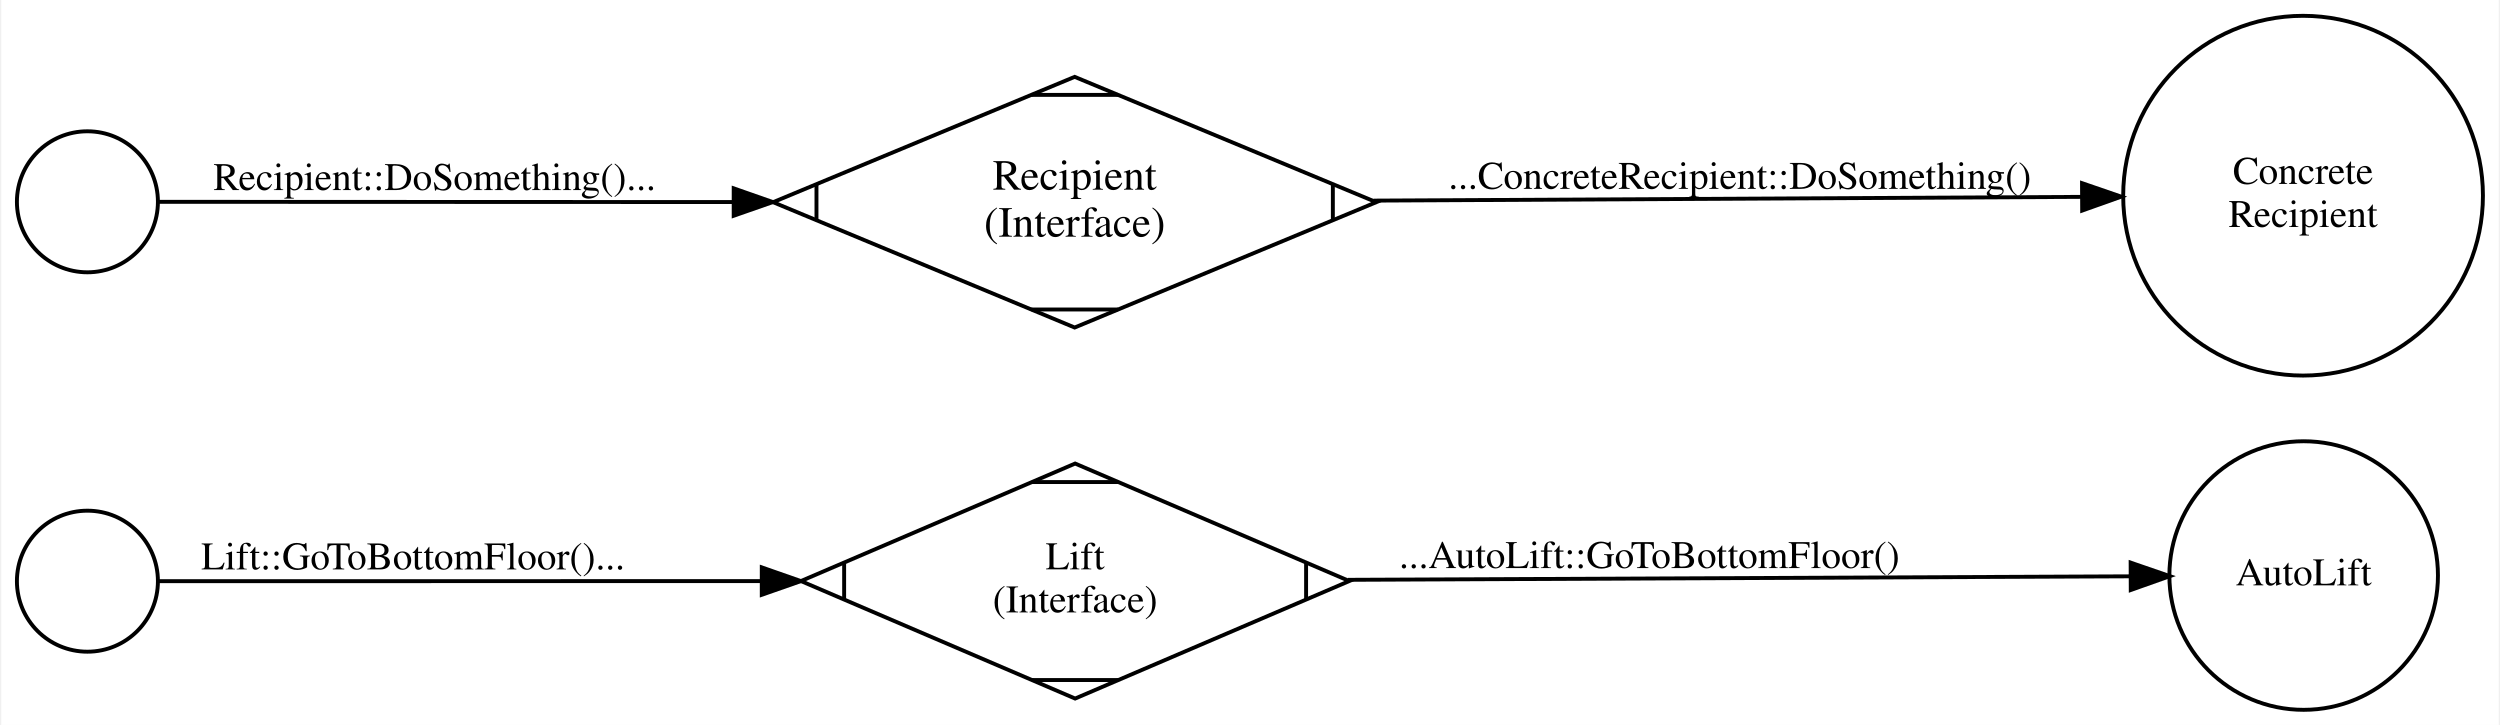
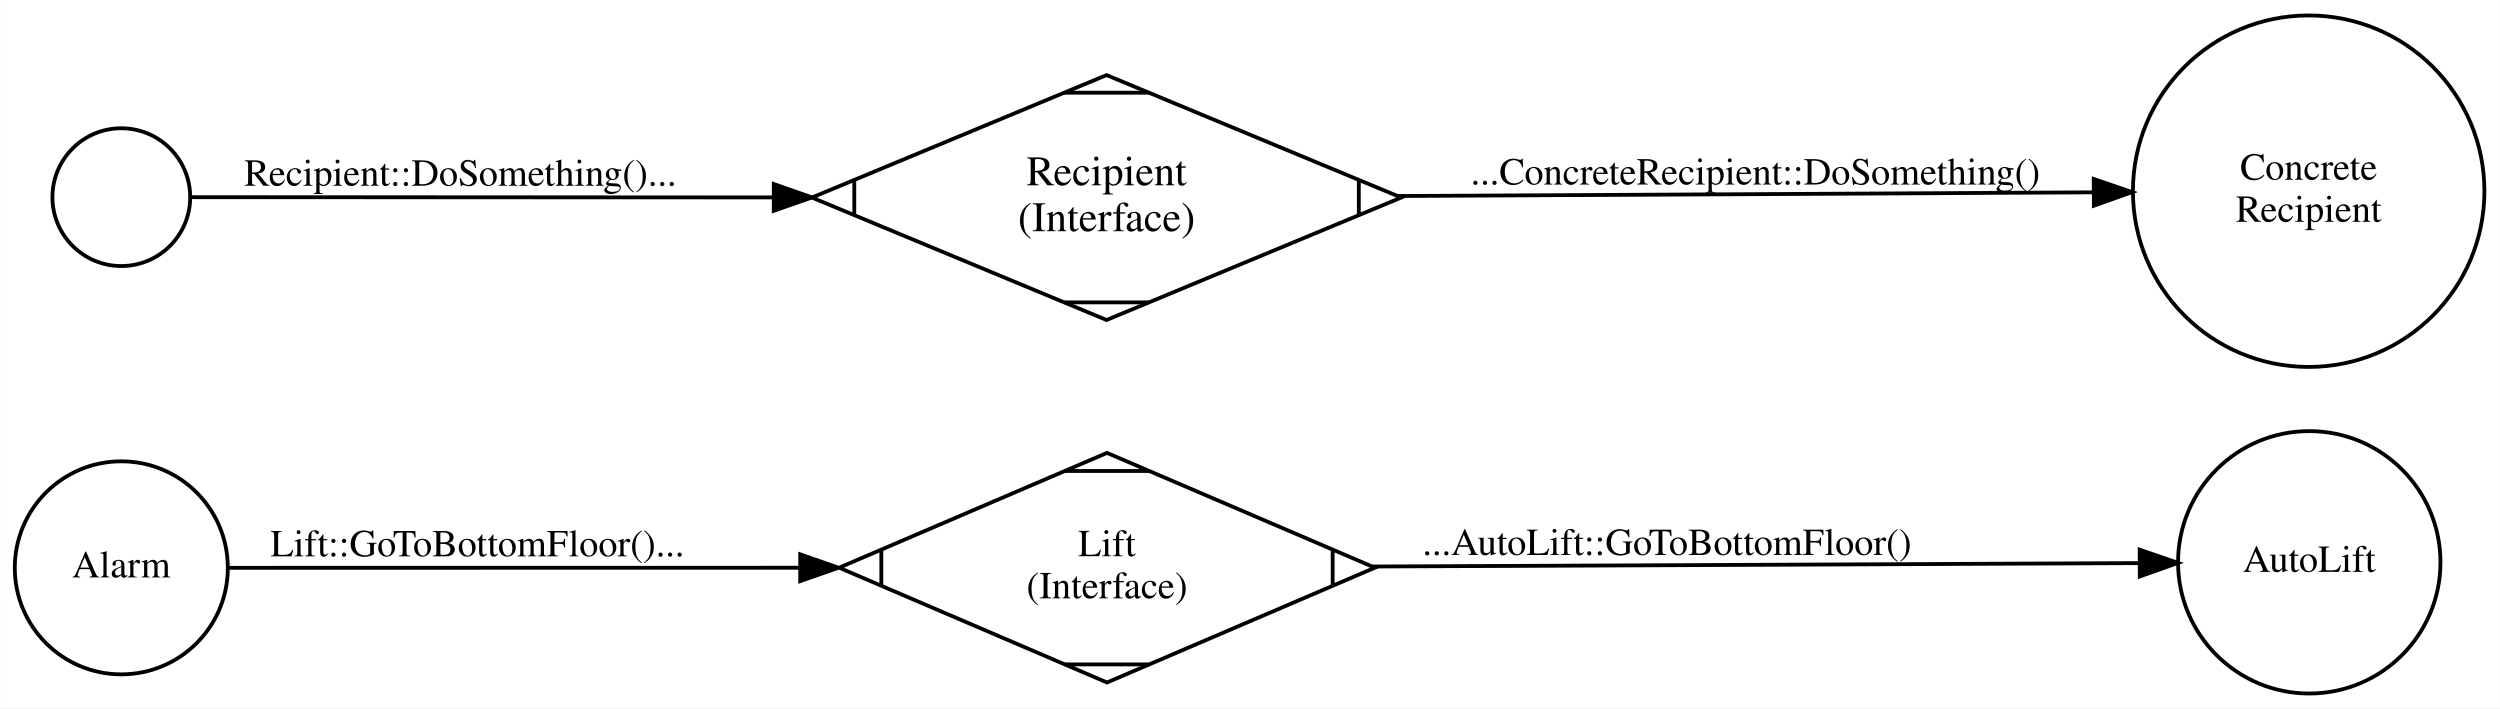
- <svg xmlns="http://www.w3.org/2000/svg" width="638pt" height="185pt" viewBox="0.00 0.00 637.64 185.08">
-   <g id="graph0" class="graph" transform="scale(1 1) rotate(0) translate(4 181.084)">
-     <polygon fill="white" stroke="none" points="-4,4 -4,-181.084 633.64,-181.084 633.64,4 -4,4" />
+ <svg xmlns="http://www.w3.org/2000/svg" width="653pt" height="185pt" viewBox="0.00 0.00 653.22 185.08">
+   <g id="graph0" class="graph" transform="scale(1 1) rotate(0) translate(4 181.083)">
+     <polygon fill="white" stroke="none" points="-4,4 -4,-181.083 649.216,-181.083 649.216,4 -4,4" />
    <g id="node1" class="node">
-       <ellipse fill="none" stroke="black" cx="18" cy="-129.563" rx="18" ry="18" />
+       <ellipse fill="none" stroke="black" cx="27.667" cy="-129.563" rx="18" ry="18" />
    </g>
    <g id="node3" class="node">
-       <polygon fill="none" stroke="black" points="270.055,-161.462 193.055,-129.462 270.055,-97.462 347.055,-129.462 270.055,-161.462" />
-       <polyline fill="none" stroke="black" points="204.136,-134.067 204.136,-124.857 " />
-       <polyline fill="none" stroke="black" points="258.973,-102.067 281.136,-102.067 " />
-       <polyline fill="none" stroke="black" points="335.973,-124.857 335.973,-134.067 " />
-       <polyline fill="none" stroke="black" points="281.136,-156.857 258.973,-156.857 " />
-       <text text-anchor="middle" x="270.055" y="-132.662" font-family="Times,serif" font-size="11.00">Recipient</text>
-       <text text-anchor="middle" x="270.055" y="-120.662" font-family="Times,serif" font-size="11.00">(Interface)</text>
+       <polygon fill="none" stroke="black" points="285.123,-161.462 208.123,-129.462 285.123,-97.462 362.123,-129.462 285.123,-161.462" />
+       <polyline fill="none" stroke="black" points="219.205,-134.067 219.205,-124.857 " />
+       <polyline fill="none" stroke="black" points="274.042,-102.067 296.205,-102.067 " />
+       <polyline fill="none" stroke="black" points="351.042,-124.857 351.042,-134.067 " />
+       <polyline fill="none" stroke="black" points="296.205,-156.857 274.042,-156.857 " />
+       <text text-anchor="middle" x="285.123" y="-132.662" font-family="Times,serif" font-size="11.00">Recipient</text>
+       <text text-anchor="middle" x="285.123" y="-120.662" font-family="Times,serif" font-size="11.00">(Interface)</text>
    </g>
    <g id="edge1" class="edge">
-       <path fill="none" stroke="black" d="M36.127,-129.556C66.562,-129.543 129.814,-129.518 182.88,-129.497" />
-       <polygon fill="black" stroke="black" points="183.003,-132.997 193.001,-129.493 183,-125.997 183.003,-132.997" />
-       <text text-anchor="middle" x="106.627" y="-132.556" font-family="Times,serif" font-size="10.00">Recipient::DoSomething()...</text>
+       <path fill="none" stroke="black" d="M45.771,-129.556C77.073,-129.543 143.224,-129.518 198.065,-129.496" />
+       <polygon fill="black" stroke="black" points="198.164,-132.996 208.162,-129.492 198.161,-125.996 198.164,-132.996" />
+       <text text-anchor="middle" x="116.271" y="-132.556" font-family="Times,serif" font-size="10.00">Recipient::DoSomething()...</text>
    </g>
    <g id="node2" class="node">
-       <ellipse fill="none" stroke="black" cx="583.678" cy="-131.122" rx="45.924" ry="45.924" />
-       <text text-anchor="middle" x="583.678" y="-134.122" font-family="Times,serif" font-size="10.00">Concrete</text>
-       <text text-anchor="middle" x="583.678" y="-123.122" font-family="Times,serif" font-size="10.00">Recipient</text>
+       <ellipse fill="none" stroke="black" cx="599.254" cy="-131.121" rx="45.924" ry="45.924" />
+       <text text-anchor="middle" x="599.254" y="-134.121" font-family="Times,serif" font-size="10.00">Concrete</text>
+       <text text-anchor="middle" x="599.254" y="-123.121" font-family="Times,serif" font-size="10.00">Recipient</text>
    </g>
    <g id="edge2" class="edge">
-       <path fill="none" stroke="black" d="M346.374,-129.866C402.182,-130.161 476.651,-130.555 527.176,-130.823" />
-       <polygon fill="black" stroke="black" points="527.245,-134.323 537.264,-130.876 527.282,-127.323 527.245,-134.323" />
-       <text text-anchor="middle" x="439.874" y="-132.866" font-family="Times,serif" font-size="10.00">...ConcreteRecipient::DoSomething()</text>
+       <path fill="none" stroke="black" d="M361.166,-129.864C417.224,-130.16 492.245,-130.556 542.978,-130.824" />
+       <polygon fill="black" stroke="black" points="543.085,-134.325 553.103,-130.878 543.122,-127.325 543.085,-134.325" />
+       <text text-anchor="middle" x="454.666" y="-132.864" font-family="Times,serif" font-size="10.00">...ConcreteRecipient::DoSomething()</text>
    </g>
    <g id="node4" class="node">
-       <ellipse fill="none" stroke="black" cx="18" cy="-32.7" rx="18" ry="18" />
+       <ellipse fill="none" stroke="black" cx="27.667" cy="-32.7" rx="27.835" ry="27.835" />
+       <text text-anchor="middle" x="27.667" y="-30.2" font-family="Times,serif" font-size="10.00">Alarm</text>
    </g>
    <g id="node6" class="node">
-       <polygon fill="none" stroke="black" points="270.171,-62.737 200.171,-32.737 270.171,-2.737 340.171,-32.737 270.171,-62.737" />
-       <polyline fill="none" stroke="black" points="211.2,-37.464 211.2,-28.01 " />
-       <polyline fill="none" stroke="black" points="259.141,-7.464 281.2,-7.464 " />
-       <polyline fill="none" stroke="black" points="329.141,-28.01 329.141,-37.464 " />
-       <polyline fill="none" stroke="black" points="281.2,-58.01 259.141,-58.01 " />
-       <text text-anchor="middle" x="270.171" y="-35.737" font-family="Times,serif" font-size="10.00">Lift</text>
-       <text text-anchor="middle" x="270.171" y="-24.737" font-family="Times,serif" font-size="10.00">(Interface)</text>
+       <polygon fill="none" stroke="black" points="285.239,-62.737 215.239,-32.737 285.239,-2.737 355.239,-32.737 285.239,-62.737" />
+       <polyline fill="none" stroke="black" points="226.269,-37.464 226.269,-28.01 " />
+       <polyline fill="none" stroke="black" points="274.21,-7.464 296.269,-7.464 " />
+       <polyline fill="none" stroke="black" points="344.21,-28.01 344.21,-37.464 " />
+       <polyline fill="none" stroke="black" points="296.269,-58.01 274.21,-58.01 " />
+       <text text-anchor="middle" x="285.239" y="-35.737" font-family="Times,serif" font-size="10.00">Lift</text>
+       <text text-anchor="middle" x="285.239" y="-24.737" font-family="Times,serif" font-size="10.00">(Interface)</text>
    </g>
    <g id="edge3" class="edge">
-       <path fill="none" stroke="black" d="M36.136,-32.702C67.976,-32.707 135.721,-32.717 190.17,-32.725" />
-       <polygon fill="black" stroke="black" points="190.17,-36.225 200.17,-32.727 190.171,-29.225 190.17,-36.225" />
-       <text text-anchor="middle" x="101.135" y="-35.702" font-family="Times,serif" font-size="10.00">Lift::GoToBottomFloor()...</text>
+       <path fill="none" stroke="black" d="M55.722,-32.704C91.293,-32.709 154.12,-32.718 205.058,-32.725" />
+       <polygon fill="black" stroke="black" points="205.075,-36.225 215.076,-32.727 205.077,-29.225 205.075,-36.225" />
+       <text text-anchor="middle" x="120.722" y="-35.704" font-family="Times,serif" font-size="10.00">Lift::GoToBottomFloor()...</text>
    </g>
    <g id="node5" class="node">
-       <ellipse fill="none" stroke="black" cx="583.832" cy="-34.142" rx="34.285" ry="34.285" />
-       <text text-anchor="middle" x="583.832" y="-31.642" font-family="Times,serif" font-size="10.00">AutoLift</text>
+       <ellipse fill="none" stroke="black" cx="599.408" cy="-34.142" rx="34.285" ry="34.285" />
+       <text text-anchor="middle" x="599.408" y="-31.642" font-family="Times,serif" font-size="10.00">AutoLift</text>
    </g>
    <g id="edge4" class="edge">
-       <path fill="none" stroke="black" d="M339.782,-33.049C400.737,-33.322 487.466,-33.711 539.444,-33.944" />
-       <polygon fill="black" stroke="black" points="539.656,-37.444 549.672,-33.989 539.688,-30.445 539.656,-37.444" />
-       <text text-anchor="middle" x="416.782" y="-36.049" font-family="Times,serif" font-size="10.00">...AutoLift::GoToBottomFloor()</text>
+       <path fill="none" stroke="black" d="M354.574,-33.047C415.603,-33.32 502.65,-33.709 554.835,-33.943" />
+       <polygon fill="black" stroke="black" points="555.089,-37.444 565.104,-33.989 555.12,-30.444 555.089,-37.444" />
+       <text text-anchor="middle" x="431.574" y="-36.047" font-family="Times,serif" font-size="10.00">...AutoLift::GoToBottomFloor()</text>
    </g>
  </g>
</svg>
